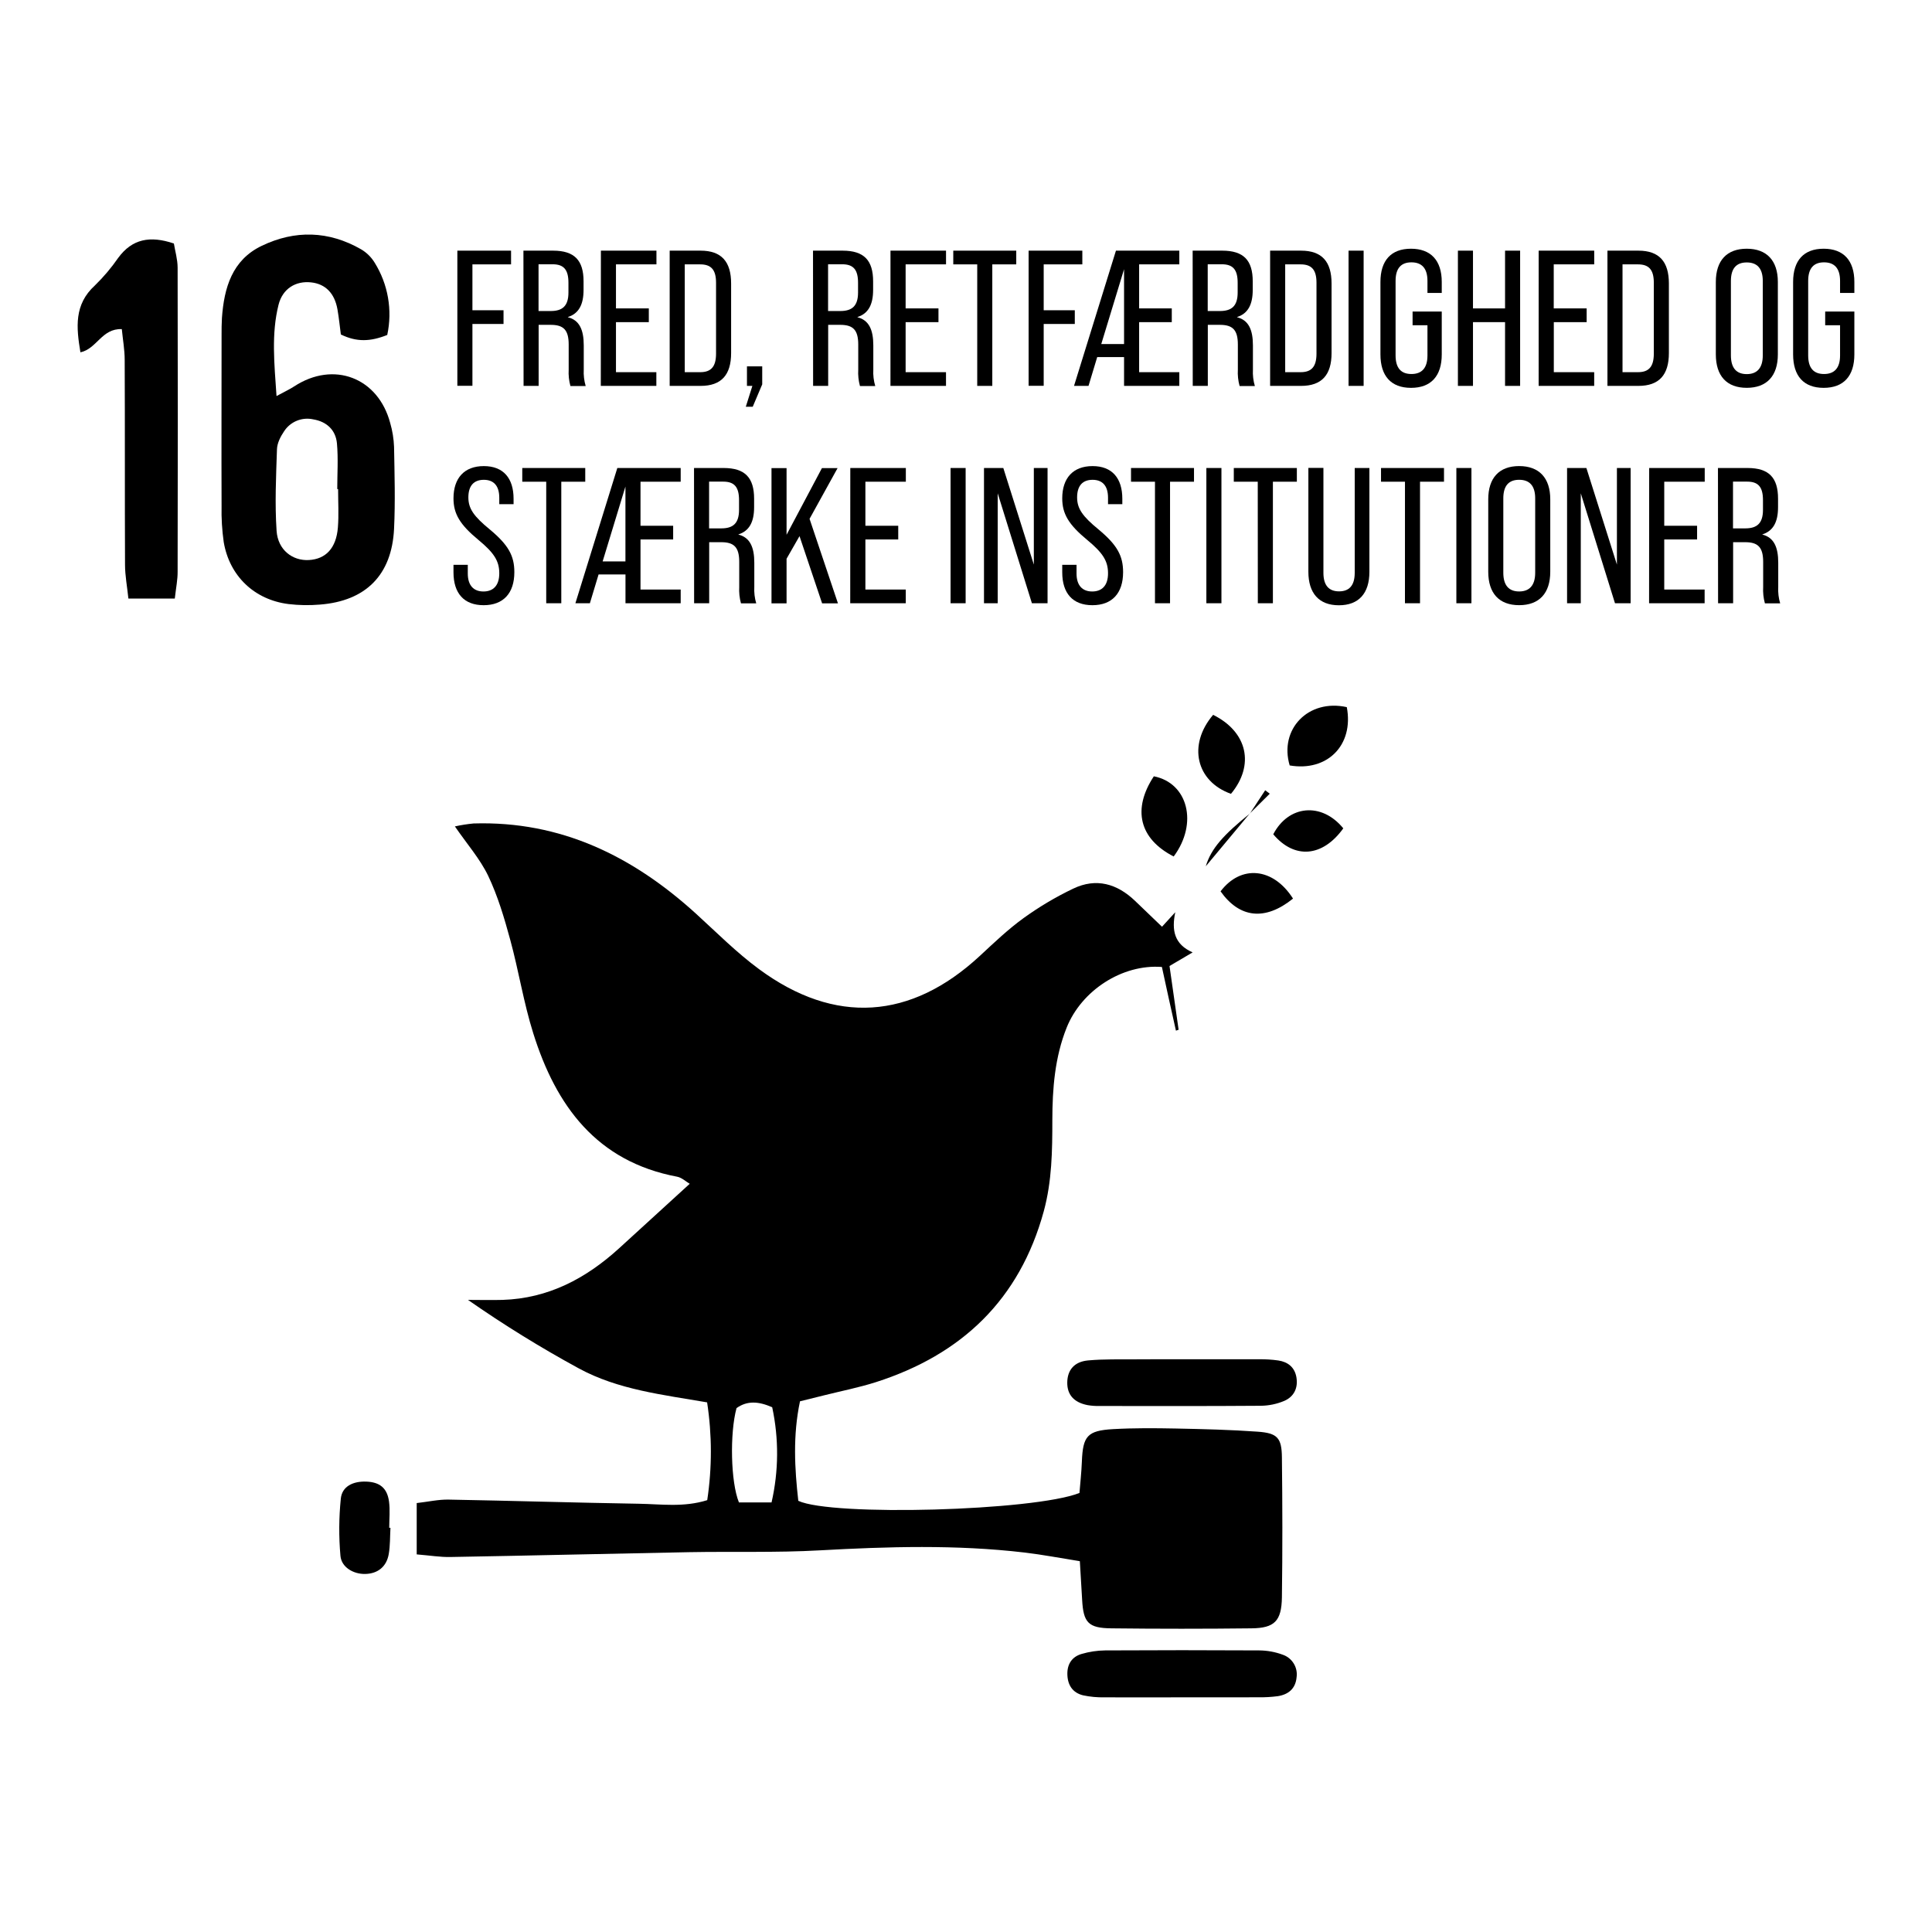
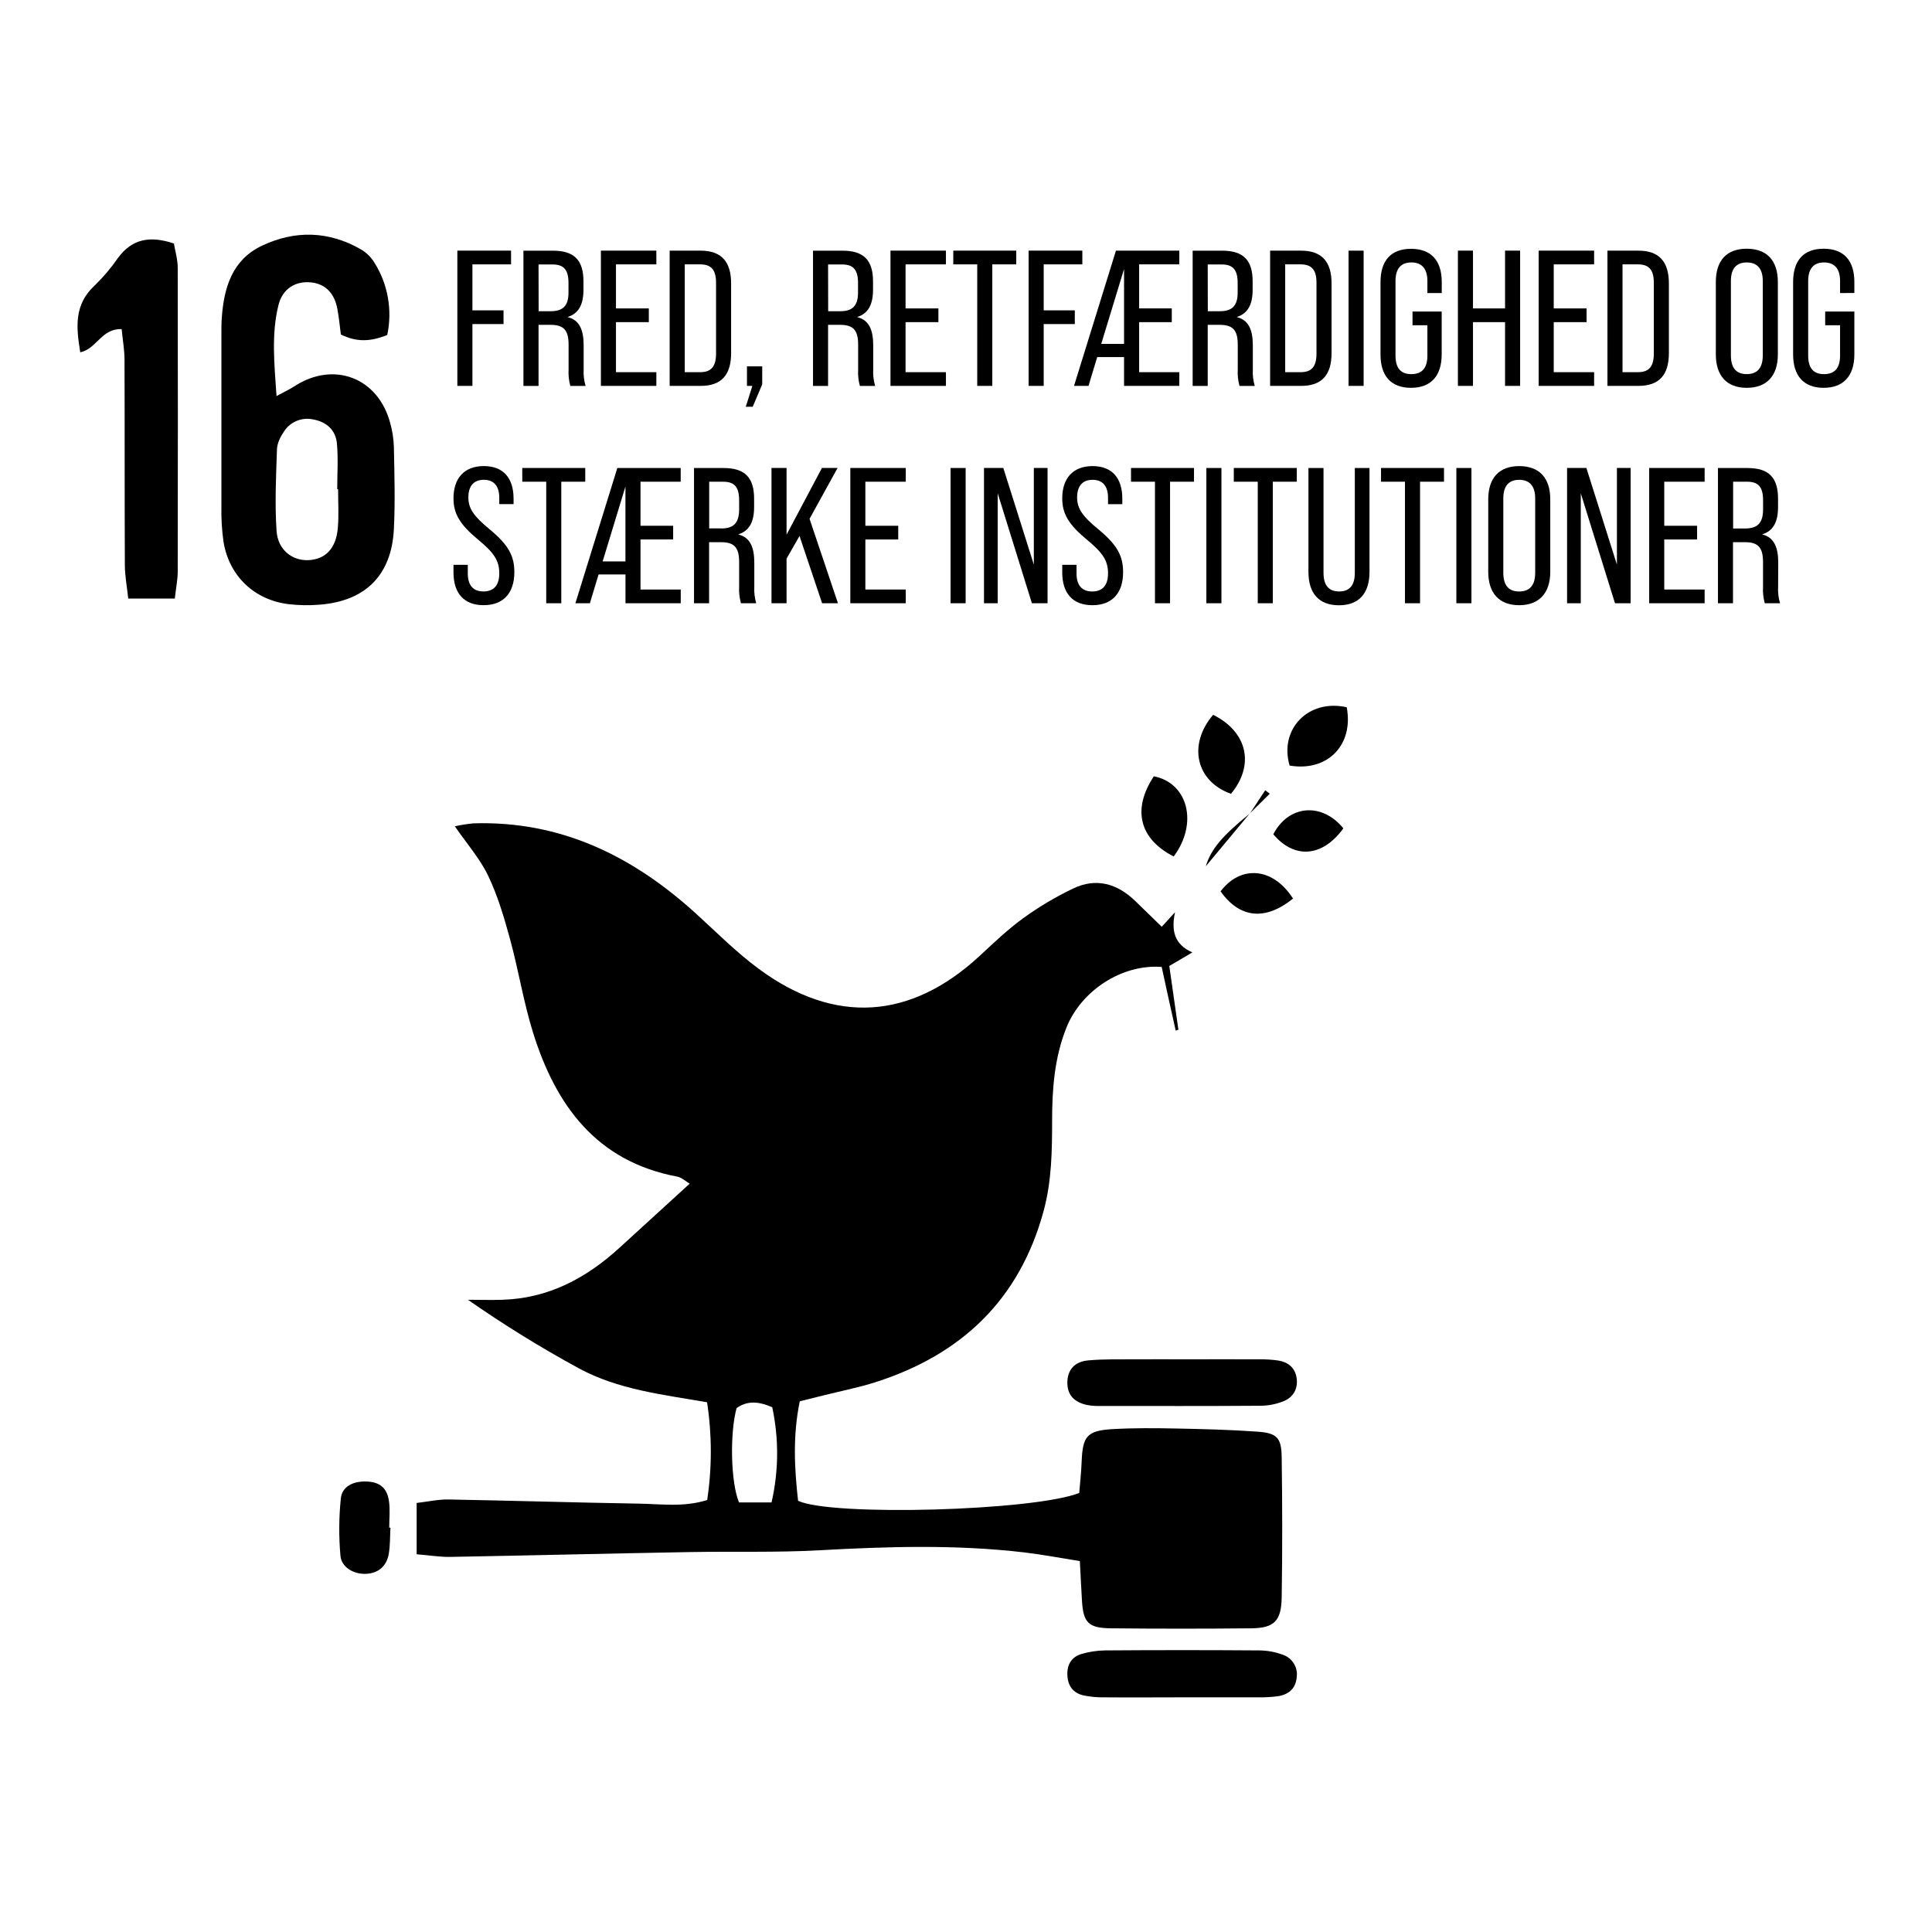
<svg xmlns="http://www.w3.org/2000/svg" id="Layer_1" data-name="Layer 1" width="800" height="800" viewBox="0 0 800 800">
-   <path d="M172.55,643.64V622.39c4.86-.56,9-1.51,13.12-1.44,26.3.47,52.59,1.29,78.89,1.72,9.18.15,18.51,1.57,28.29-1.49a134.71,134.71,0,0,0-.05-40.49c-18.42-3.18-36.84-5.22-53.1-14.05a488.41,488.41,0,0,1-45.92-28.38c4.78,0,9.56.13,14.33,0,18.95-.6,34.55-8.89,48.26-21.38,9.54-8.7,19.07-17.41,29.23-26.7-1.6-.93-3.28-2.56-5.21-2.93-33.35-6.29-50.17-29.36-59.58-59.39-4-12.69-6.05-26-9.56-38.81-2.45-9-5.12-18-9.1-26.38-3.36-7-8.73-13.12-13.79-20.47a63.45,63.45,0,0,1,7.75-1.22c36.13-1.11,65.88,13.55,92,37.28,8.61,7.84,16.88,16.19,26.22,23.06,31.41,23.14,62.88,20.95,91.42-5.52,5.85-5.43,11.67-11,18.12-15.66a133.07,133.07,0,0,1,20.53-12.18c9.49-4.55,18.16-2.07,25.62,5.09l11.14,10.69,5.49-6c-1.54,7.47-.46,13.23,7.19,16.63L484.27,400q1.89,13.17,3.77,26.39l-1.11.38c-1-4.49-2-9-3-13.46s-1.93-8.87-2.81-12.91c-16.48-1.26-33.33,9.8-39.44,25.12-4.91,12.28-5.91,25.24-5.93,38.29,0,12.68-.16,25.28-3.53,37.68-10,36.65-34,59.43-69.51,70.82-7,2.23-14.18,3.64-21.29,5.42-3.18.8-6.36,1.58-10.16,2.52-3,14.16-2.21,27.86-.7,41.21,13.88,6.5,97.53,4.2,116.42-3.25.31-3.93.82-8.44,1-13,.41-10.55,2.24-12.83,12.92-13.44,8.64-.49,17.32-.42,26-.25,11.31.23,22.64.5,33.91,1.31,8.1.58,9.92,2.52,10,10.65.23,19.32.27,38.65,0,58-.17,9.83-3.11,12.67-12.62,12.78q-29,.33-57.95,0c-9.6-.09-11.64-2.37-12.15-11.8-.27-4.92-.58-9.83-.95-16-8.08-1.29-15.49-2.72-23-3.6-28.21-3.31-56.45-2.46-84.75-.89-17.94,1-36,.42-54,.75-32.95.62-65.9,1.43-98.86,2C182.35,644.81,178.15,644.1,172.55,643.64Zm146.93-21.51a90.93,90.93,0,0,0,.27-39.42c-5.69-2.49-10.37-2.78-14.77.36-2.83,10.41-2.44,30.58,1,39.06Z" />
-   <path d="M160.35,138.7c-7,2.78-12.65,3-19.21-.2-.44-3.3-.79-6.86-1.4-10.37-1.18-6.72-5-10.56-10.9-11.2-6.32-.7-11.82,2.52-13.51,9.3-3,12-1.76,24.13-.83,37.77,3.55-1.93,5.52-2.82,7.31-4,16.33-10.69,34.78-3.69,39.78,15.22a41.08,41.08,0,0,1,1.58,9.82c.2,11.31.54,22.65,0,33.94-.93,19.13-11.71,29.9-30.75,31.37a64.31,64.31,0,0,1-12.94-.22c-14.13-1.77-24.45-11.58-26.84-25.66a91.58,91.58,0,0,1-.89-14.92c-.09-23.63,0-47.26,0-70.89,0-2.33,0-4.67.15-7,.89-12.49,4.21-24,16.48-29.87,13.76-6.62,27.72-6.25,41.12,1.43a16.31,16.31,0,0,1,5.62,5.52A40.49,40.49,0,0,1,160.35,138.7ZM140,202.52h-.35c0-6.32.44-12.67-.13-18.94-.51-5.51-4.25-9-9.76-9.92a11.43,11.43,0,0,0-12.17,5c-1.45,2.14-2.81,4.82-2.9,7.31-.38,11.28-.92,22.62-.16,33.86.54,7.91,6.61,12.45,13.38,12.07,7-.4,11.31-4.92,12-13.45C140.33,213.2,140,207.85,140,202.52Z" />
-   <path d="M72.38,247.85H53.17c-.53-5-1.38-9.48-1.4-13.94-.13-28.3,0-56.6-.14-84.91,0-4.16-.76-8.31-1.19-12.72-8.34-.33-10.3,8.15-17.14,9.61-1.71-10.3-2.68-19.79,6-27.7a77.23,77.23,0,0,0,9.65-11.42C54.73,98.9,62.14,97.5,72,100.83c.51,3.12,1.54,6.58,1.55,10q.15,62.94,0,125.87C73.58,240,72.91,243.19,72.38,247.85Z" />
-   <path d="M490.46,562.84c10.3,0,20.61,0,30.91,0a52.59,52.59,0,0,1,7.94.5c4,.6,6.78,2.82,7.5,6.93.77,4.45-1,8.09-5.07,9.83a25.75,25.75,0,0,1-9.62,2c-22.26.17-44.52.11-66.79.09a25.72,25.72,0,0,1-5-.36c-5.67-1.11-8.48-4.34-8.4-9.42s2.87-8.57,8.64-9.09c6.6-.6,13.27-.39,19.91-.45S483.82,562.84,490.46,562.84Z" />
-   <path d="M489.27,702.83c-10.63,0-21.26.07-31.89,0a38.79,38.79,0,0,1-8.89-.83c-4.43-1.08-6.47-4.36-6.52-8.86-.05-4.17,2-7.14,5.88-8.27a36.34,36.34,0,0,1,9.77-1.47q31.89-.18,63.78,0a28.66,28.66,0,0,1,9.67,1.75,8.6,8.6,0,0,1,5.81,9.45c-.44,4.66-3.41,7.07-7.78,7.75a55.37,55.37,0,0,1-8,.46C510.52,702.85,499.9,702.83,489.27,702.83Z" />
-   <path d="M161.68,632.61c-.21,3.64-.09,7.33-.71,10.9-.91,5.25-4.56,8.1-9.68,8.23-4.9.13-9.91-2.74-10.32-7.51a124.59,124.59,0,0,1,.16-23.73c.52-5,5-7.2,10.52-7s8.66,2.59,9.43,8.22c.49,3.57.09,7.27.09,10.92Z" />
-   <path d="M557.68,292.81c3,15.79-8.14,26.81-23.65,24.14C529.58,302,541.71,289.27,557.68,292.81Z" />
-   <path d="M486,354.65c-14.32-7.33-17.17-19.63-8.22-33.2C491.85,324.19,496.23,340.89,486,354.65Z" />
-   <path d="M502.33,296c14.33,7.11,17.23,20.87,7.39,32.71C495.34,323.61,491.68,308.49,502.33,296Z" />
-   <path d="M556.23,343c-8.63,12-20.28,12.8-29,2.46C533.51,333.39,547.24,332,556.23,343Z" />
-   <path d="M535.41,372.09c-11.57,9.33-22.13,8.1-30-3C513.81,358,527.18,359.14,535.41,372.09Z" />
-   <path d="M517.53,336.83,499.29,358.7c2.21-7.39,7.42-13.09,18.27-21.84Z" />
-   <path d="M517.56,336.86l6.33-9.63,1.89,1.43-8.25,8.17Z" />
-   <path d="M189.38,103.79h22.24v5.68h-16v19H208.5v5.68H195.62v25.6h-6.24Z" />
-   <path d="M216.74,103.79H229c8.88,0,12.64,4,12.64,12.72V120c0,6.16-2,9.84-6.48,11.28v.08c4.72,1.2,6.56,5.12,6.56,11.68v10a20.11,20.11,0,0,0,.8,6.8h-6.32a21.09,21.09,0,0,1-.72-6.8V142.67c0-6.08-2.16-8.16-7.44-8.16h-5v25.28h-6.24Zm11.28,25c4.88,0,7.36-2.08,7.36-7.68v-4c0-5.44-1.92-7.68-6.56-7.68H223v19.36Z" />
-   <path d="M248.82,103.79h23v5.68H255.06v18.24h13.6v5.68h-13.6v20.72h16.72v5.68h-23Z" />
-   <path d="M277.3,103.79h12.8c8.64,0,12.64,4.56,12.64,13.6v28.8c0,9-4,13.6-12.64,13.6H277.3Zm12.64,50.32c4.4,0,6.56-2.16,6.56-7.68V117.07c0-5.52-2.16-7.6-6.56-7.6h-6.4v44.64Z" />
-   <path d="M311.54,159.79H309.3v-8.08h6.32v7.44l-3.93,9.28h-2.87Z" />
-   <path d="M336.65,103.79H348.9c8.87,0,12.64,4,12.64,12.72V120c0,6.16-2,9.84-6.48,11.28v.08c4.71,1.2,6.56,5.12,6.56,11.68v10a20.11,20.11,0,0,0,.8,6.8h-6.33a21.17,21.17,0,0,1-.71-6.8V142.67c0-6.08-2.17-8.16-7.45-8.16h-5v25.28h-6.24Zm11.28,25c4.89,0,7.37-2.08,7.37-7.68v-4c0-5.44-1.92-7.68-6.56-7.68h-5.85v19.36Z" />
-   <path d="M368.73,103.79h23v5.68H375v18.24h13.6v5.68H375v20.72h16.72v5.68h-23Z" />
-   <path d="M404.65,109.47h-9.92v-5.68h26.08v5.68h-9.92v50.32h-6.24Z" />
-   <path d="M425.93,103.79h22.24v5.68h-16v19h12.88v5.68H432.17v25.6h-6.24Z" />
-   <path d="M471.69,109.47v18.24h13.52v5.68H471.69v20.72h16.64v5.68H465.45V147.87H454.33l-3.6,11.92h-6l17.36-56h26.24v5.68Zm-6.24,33v-31l-9.44,31Z" />
-   <path d="M493.85,103.79h12.24c8.88,0,12.64,4,12.64,12.72V120c0,6.16-2,9.84-6.48,11.28v.08c4.72,1.2,6.56,5.12,6.56,11.68v10a20.11,20.11,0,0,0,.8,6.8h-6.32a21.09,21.09,0,0,1-.72-6.8V142.67c0-6.08-2.16-8.16-7.44-8.16h-5v25.28h-6.24Zm11.28,25c4.88,0,7.36-2.08,7.36-7.68v-4c0-5.44-1.92-7.68-6.56-7.68h-5.84v19.36Z" />
-   <path d="M525.93,103.79h12.8c8.64,0,12.64,4.56,12.64,13.6v28.8c0,9-4,13.6-12.64,13.6h-12.8Zm12.64,50.32c4.4,0,6.56-2.16,6.56-7.68V117.07c0-5.52-2.16-7.6-6.56-7.6h-6.4v44.64Z" />
-   <path d="M558.41,103.79h6.24v56h-6.24Z" />
-   <path d="M571.61,146.75v-30c0-8.88,4.4-13.76,12.64-13.76S597,107.87,597,116.75v4.56h-5.92v-5c0-5.28-2.4-7.68-6.64-7.68s-6.56,2.4-6.56,7.68v30.88c0,5.36,2.4,7.68,6.56,7.68s6.64-2.32,6.64-7.68V134.67h-6.16V129H597v17.76c0,8.88-4.4,13.84-12.72,13.84S571.61,155.63,571.61,146.75Z" />
-   <path d="M603.69,103.79h6.24v23.92h13.28V103.79h6.24v56h-6.24v-26.4H609.93v26.4h-6.24Z" />
-   <path d="M637.13,103.79h23v5.68H643.37v18.24H657v5.68h-13.6v20.72h16.72v5.68h-23Z" />
-   <path d="M665.61,103.79h12.8c8.64,0,12.64,4.56,12.64,13.6v28.8c0,9-4,13.6-12.64,13.6h-12.8Zm12.64,50.32c4.4,0,6.56-2.16,6.56-7.68V117.07c0-5.52-2.16-7.6-6.56-7.6h-6.4v44.64Z" />
-   <path d="M710.49,146.75v-30c0-8.88,4.56-13.76,12.8-13.76s12.88,4.88,12.88,13.76v30c0,8.88-4.56,13.84-12.88,13.84S710.49,155.63,710.49,146.75Zm19.44.4v-30.8c0-5.28-2.4-7.68-6.64-7.68s-6.56,2.4-6.56,7.68v30.8c0,5.36,2.4,7.76,6.56,7.76S729.93,152.51,729.93,147.15Z" />
-   <path d="M742.49,146.75v-30c0-8.88,4.4-13.76,12.64-13.76s12.72,4.88,12.72,13.76v4.56h-5.92v-5c0-5.28-2.4-7.68-6.64-7.68s-6.56,2.4-6.56,7.68v30.88c0,5.36,2.4,7.68,6.56,7.68s6.64-2.32,6.64-7.68V134.67h-6.16V129h12.08v17.76c0,8.88-4.4,13.84-12.72,13.84S742.49,155.63,742.49,146.75Z" />
-   <path d="M187.78,237v-3.12h5.92v3.6c0,5,2.48,7.44,6.48,7.44s6.56-2.4,6.56-7.52-2.16-8.48-8.64-13.84c-7.76-6.4-10.32-10.88-10.32-17.2,0-8.4,4.48-13.36,12.56-13.36s12.32,5,12.32,13.52v2.24h-5.92v-2.64c0-5-2.32-7.44-6.4-7.44s-6.4,2.4-6.4,7.28c0,4.64,2.24,7.84,8.88,13.28,7.68,6.4,10.16,10.88,10.16,17.68,0,8.72-4.56,13.68-12.72,13.68S187.78,245.63,187.78,237Z" />
-   <path d="M226.18,199.47h-9.92v-5.68h26.08v5.68h-9.92v50.32h-6.24Z" />
-   <path d="M265.22,199.47v18.24h13.52v5.68H265.22v20.72h16.64v5.68H259V237.87H247.86l-3.6,11.92h-6l17.36-56h26.24v5.68Zm-6.24,33v-31l-9.44,31Z" />
-   <path d="M287.38,193.79h12.24c8.88,0,12.64,4,12.64,12.72V210c0,6.16-2,9.84-6.48,11.28v.08c4.72,1.2,6.56,5.12,6.56,11.68v10a20.11,20.11,0,0,0,.8,6.8h-6.32a21.09,21.09,0,0,1-.72-6.8V232.67c0-6.08-2.16-8.16-7.44-8.16h-5v25.28h-6.24Zm11.28,25c4.88,0,7.36-2.08,7.36-7.68v-4c0-5.44-1.92-7.68-6.56-7.68h-5.84v19.36Z" />
-   <path d="M331.06,222l-5.36,9.36v18.48h-6.24v-56h6.24v27.6l14.64-27.6h6.48l-11.6,21,11.76,35h-6.56Z" />
-   <path d="M352.09,193.79h23v5.68H358.34v18.24h13.6v5.68h-13.6v20.72h16.72v5.68h-23Z" />
-   <path d="M393.61,193.79h6.24v56h-6.24Z" />
-   <path d="M407.45,193.79h8l12.64,40v-40h5.68v56h-6.48l-14.16-45.52v45.52h-5.68Z" />
-   <path d="M439.85,237v-3.12h5.92v3.6c0,5,2.48,7.44,6.48,7.44s6.56-2.4,6.56-7.52-2.16-8.48-8.64-13.84c-7.76-6.4-10.32-10.88-10.32-17.2,0-8.4,4.48-13.36,12.56-13.36s12.32,5,12.32,13.52v2.24h-5.92v-2.64c0-5-2.32-7.44-6.4-7.44s-6.4,2.4-6.4,7.28c0,4.64,2.24,7.84,8.88,13.28,7.68,6.4,10.16,10.88,10.16,17.68,0,8.72-4.56,13.68-12.72,13.68S439.85,245.63,439.85,237Z" />
-   <path d="M478.25,199.47h-9.92v-5.68h26.08v5.68h-9.92v50.32h-6.24Z" />
-   <path d="M499.53,193.79h6.24v56h-6.24Z" />
-   <path d="M520.81,199.47h-9.92v-5.68H537v5.68h-9.92v50.32h-6.24Z" />
-   <path d="M541.77,236.75v-43H548v43.44c0,5.28,2.32,7.68,6.48,7.68s6.48-2.4,6.48-7.68V193.79h6.08v43c0,8.88-4.4,13.84-12.64,13.84S541.77,245.63,541.77,236.75Z" />
-   <path d="M581.77,199.47h-9.92v-5.68h26.08v5.68H588v50.32h-6.24Z" />
-   <path d="M603.05,193.79h6.24v56h-6.24Z" />
-   <path d="M616.25,236.75v-30c0-8.88,4.56-13.76,12.8-13.76s12.88,4.88,12.88,13.76v30c0,8.88-4.56,13.84-12.88,13.84S616.25,245.63,616.25,236.75Zm19.44.4v-30.8c0-5.28-2.4-7.68-6.64-7.68s-6.56,2.4-6.56,7.68v30.8c0,5.36,2.4,7.76,6.56,7.76S635.69,242.51,635.69,237.15Z" />
-   <path d="M648.89,193.79h8l12.64,40v-40h5.68v56h-6.48l-14.16-45.52v45.52h-5.68Z" />
-   <path d="M682.89,193.79h23v5.68H689.13v18.24h13.6v5.68h-13.6v20.72h16.72v5.68h-23Z" />
-   <path d="M711.37,193.79h12.24c8.88,0,12.64,4,12.64,12.72V210c0,6.16-2,9.84-6.48,11.28v.08c4.72,1.2,6.56,5.12,6.56,11.68v10a20.11,20.11,0,0,0,.8,6.8h-6.32a21.09,21.09,0,0,1-.72-6.8V232.67c0-6.08-2.17-8.16-7.44-8.16h-5v25.28h-6.23Zm11.28,25c4.88,0,7.36-2.08,7.36-7.68v-4c0-5.44-1.92-7.68-6.56-7.68H717.6v19.36Z" />
+   <path d="M448,662.45c.51,9.43,2.55,11.71,12.15,11.8q29,.29,57.95,0c9.51-.11,12.45-3,12.62-12.78.31-19.33.27-38.66,0-58-.1-8.13-1.92-10.07-10-10.65-11.27-.81-22.6-1.08-33.91-1.31-8.65-.17-17.33-.24-26,.25-10.68.61-12.51,2.89-12.92,13.44-.18,4.53-.69,9-1,13-18.89,7.45-102.54,9.75-116.42,3.25-1.51-13.35-2.25-27,.7-41.21,3.8-.94,7-1.72,10.16-2.52,7.11-1.78,14.33-3.19,21.29-5.42,35.54-11.39,59.55-34.17,69.51-70.82,3.37-12.4,3.52-25,3.53-37.68,0-13,1-26,5.93-38.29,6.11-15.32,23-26.38,39.44-25.12.88,4,1.83,8.48,2.81,12.91s2,9,3,13.46l1.11-.38q-1.89-13.2-3.77-26.39l9.55-5.61c-7.65-3.4-8.73-9.16-7.19-16.63l-5.49,6L470,373c-7.46-7.16-16.13-9.64-25.62-5.09a133.07,133.07,0,0,0-20.53,12.18c-6.45,4.66-12.27,10.23-18.12,15.66-28.54,26.47-60,28.66-91.42,5.52-9.34-6.87-17.61-15.22-26.22-23.06-26.1-23.73-55.85-38.39-92-37.28a63.45,63.45,0,0,0-7.75,1.22c5.06,7.35,10.43,13.43,13.79,20.47,4,8.35,6.65,17.41,9.1,26.38,3.51,12.85,5.58,26.12,9.56,38.81,9.42,30,26.23,53.1,59.58,59.39,1.93.37,3.61,2,5.21,2.93-10.16,9.29-19.69,18-29.23,26.7-13.71,12.49-29.31,20.78-48.26,21.38-4.77.16-9.55,0-14.33,0a488.41,488.41,0,0,0,45.92,28.38c16.26,8.83,34.68,10.87,53.1,14.05a134.71,134.71,0,0,1,.05,40.49c-9.78,3.06-19.11,1.64-28.29,1.49-26.3-.43-52.59-1.25-78.89-1.72-4.12-.07-8.26.88-13.12,1.44v21.25c5.6.46,9.8,1.17,14,1.09,33-.6,65.91-1.41,98.86-2,18-.33,36,.25,54-.75,28.3-1.57,56.54-2.42,84.75.89,7.47.88,14.88,2.31,23,3.6C447.43,652.62,447.74,657.53,448,662.45ZM319.48,622.13H306c-3.45-8.48-3.84-28.65-1-39.06,4.4-3.14,9.08-2.85,14.77-.36A90.93,90.93,0,0,1,319.48,622.13Z" />
+   <path d="M161.59,175.23c-5-18.91-23.45-25.91-39.78-15.22-1.79,1.17-3.76,2.06-7.31,4-.93-13.64-2.17-25.78.83-37.77,1.69-6.78,7.19-10,13.51-9.3,5.9.64,9.72,4.48,10.9,11.2.61,3.51,1,7.07,1.4,10.37,6.56,3.22,12.23,3,19.21.2a40.49,40.49,0,0,0-5.3-29.94,16.31,16.31,0,0,0-5.62-5.52c-13.4-7.68-27.36-8-41.12-1.43-12.27,5.9-15.59,17.38-16.48,29.87-.17,2.32-.15,4.66-.15,7,0,23.63,0,47.26,0,70.89a91.58,91.58,0,0,0,.89,14.92c2.39,14.08,12.71,23.89,26.84,25.66a64.31,64.31,0,0,0,12.94.22c19-1.47,29.82-12.24,30.75-31.37.56-11.29.22-22.63,0-33.94A41.08,41.08,0,0,0,161.59,175.23ZM139.9,218.49c-.7,8.53-5,13-12,13.45-6.77.38-12.84-4.16-13.38-12.07-.76-11.24-.22-22.58.17-33.86.08-2.49,1.44-5.17,2.89-7.31a11.43,11.43,0,0,1,12.17-5c5.51,1,9.25,4.41,9.76,9.92.57,6.27.13,12.62.13,18.94H140C140,207.85,140.33,213.2,139.9,218.49Z" />
+   <path d="M72,100.83c-9.9-3.33-17.31-1.93-23.12,5.94a77.23,77.23,0,0,1-9.65,11.42c-8.65,7.91-7.68,17.4-6,27.7,6.84-1.46,8.8-9.94,17.14-9.61.43,4.41,1.18,8.56,1.19,12.72.11,28.31,0,56.61.14,84.91,0,4.46.87,8.91,1.4,13.94H72.38c.53-4.66,1.2-7.88,1.21-11.1q.12-62.94,0-125.87C73.58,107.41,72.55,104,72,100.83Z" />
+   <path d="M529.31,563.36a52.59,52.59,0,0,0-7.94-.5c-10.3-.05-20.61,0-30.91,0-6.64,0-13.29-.05-19.94,0s-13.31-.15-19.91.45c-5.77.52-8.56,4-8.64,9.09s2.73,8.31,8.4,9.42a25.72,25.72,0,0,0,5,.36c22.27,0,44.53.08,66.79-.09a25.75,25.75,0,0,0,9.62-2c4-1.74,5.84-5.38,5.07-9.83C536.09,566.18,533.27,564,529.31,563.36Z" />
+   <path d="M531.07,685.15a28.66,28.66,0,0,0-9.67-1.75q-31.89-.23-63.78,0a36.34,36.34,0,0,0-9.77,1.47c-3.9,1.13-5.93,4.1-5.88,8.27,0,4.5,2.09,7.78,6.52,8.86a38.79,38.79,0,0,0,8.89.83c10.63.1,21.26,0,31.89,0s21.25,0,31.88,0a55.37,55.37,0,0,0,8-.46c4.37-.68,7.34-3.09,7.78-7.75A8.6,8.6,0,0,0,531.07,685.15Z" />
+   <path d="M161.08,621.68c-.77-5.63-3.89-8.06-9.43-8.22s-10,2.09-10.52,7a124.59,124.59,0,0,0-.16,23.73c.41,4.77,5.42,7.64,10.32,7.51,5.12-.13,8.77-3,9.68-8.23.62-3.57.5-7.26.71-10.9h-.51C161.17,629,161.57,625.25,161.08,621.68Z" />
+   <path d="M534,317c15.51,2.67,26.62-8.35,23.65-24.14C541.71,289.27,529.58,302,534,317Z" />
+   <path d="M486,354.65c10.26-13.76,5.88-30.46-8.22-33.2C468.8,335,471.65,347.32,486,354.65Z" />
+   <path d="M509.72,328.7c9.84-11.84,6.94-25.6-7.39-32.71C491.68,308.49,495.34,323.61,509.72,328.7Z" />
+   <path d="M527.25,345.45c8.7,10.34,20.35,9.54,29-2.46C547.24,332,533.51,333.39,527.25,345.45Z" />
+   <path d="M535.41,372.09c-8.23-12.95-21.6-14.06-30-3C513.28,380.19,523.84,381.42,535.41,372.09Z" />
+   <path d="M499.29,358.7,517.37,337C506.65,345.68,501.49,351.36,499.29,358.7Z" />
+   <path d="M517.69,336.66l-.16.17h0l-.16.19.19-.16Z" />
+   <path d="M523.89,327.23q-3.09,4.72-6.2,9.43l8.09-8Z" />
+   <polygon points="195.62 134.19 208.5 134.19 208.5 128.51 195.62 128.51 195.62 109.47 211.62 109.47 211.62 103.78 189.38 103.78 189.38 159.79 195.62 159.79 195.62 134.19" />
+   <path d="M223,134.51h5c5.28,0,7.44,2.08,7.44,8.16V153a21.09,21.09,0,0,0,.72,6.8h6.32a20.11,20.11,0,0,1-.8-6.8V143c0-6.56-1.84-10.48-6.56-11.68v-.08c4.48-1.44,6.48-5.12,6.48-11.28v-3.44c0-8.72-3.76-12.72-12.64-12.72H216.74v56H223Zm0-25h5.84c4.64,0,6.56,2.24,6.56,7.68v4c0,5.6-2.48,7.68-7.36,7.68h-5Z" />
+   <polygon points="271.78 154.11 255.06 154.11 255.06 133.39 268.66 133.39 268.66 127.71 255.06 127.71 255.06 109.47 271.78 109.47 271.78 103.78 248.82 103.78 248.82 159.79 271.78 159.79 271.78 154.11" />
+   <path d="M302.74,146.19v-28.8c0-9-4-13.6-12.64-13.6H277.29v56H290.1C298.74,159.79,302.74,155.23,302.74,146.19Zm-19.2,7.92V109.47h6.4c4.39,0,6.56,2.08,6.56,7.6v29.36c0,5.52-2.17,7.68-6.56,7.68Z" />
+   <polygon points="311.69 168.43 315.62 159.15 315.62 151.71 309.3 151.71 309.3 159.79 311.54 159.79 308.81 168.43 311.69 168.43" />
+   <path d="M342.89,134.51h5c5.28,0,7.45,2.08,7.45,8.16V153a21.17,21.17,0,0,0,.71,6.8h6.33a20.11,20.11,0,0,1-.8-6.8V143c0-6.56-1.85-10.48-6.56-11.68v-.08c4.48-1.44,6.48-5.12,6.48-11.28v-3.44c0-8.72-3.77-12.72-12.64-12.72H336.65v56h6.24Zm0-25h5.85c4.64,0,6.55,2.24,6.55,7.68v4c0,5.6-2.47,7.68-7.36,7.68h-5Z" />
+   <polygon points="391.69 154.11 374.97 154.11 374.97 133.39 388.57 133.39 388.57 127.71 374.97 127.71 374.97 109.47 391.69 109.47 391.69 103.78 368.73 103.78 368.73 159.79 391.69 159.79 391.69 154.11" />
+   <polygon points="404.65 159.79 410.89 159.79 410.89 109.47 420.81 109.47 420.81 103.78 394.73 103.78 394.73 109.47 404.65 109.47 404.65 159.79" />
+   <polygon points="432.17 134.19 445.05 134.19 445.05 128.51 432.17 128.51 432.17 109.47 448.17 109.47 448.17 103.78 425.93 103.78 425.93 159.79 432.17 159.79 432.17 134.19" />
+   <path d="M450.73,159.79l3.6-11.92h11.12v11.92h22.88v-5.68H471.69V133.39h13.52v-5.68H471.69V109.47h16.64v-5.68H462.09l-17.36,56Zm14.72-48.4v31H456Z" />
+   <path d="M500.09,134.51h5c5.28,0,7.44,2.08,7.44,8.16V153a21.09,21.09,0,0,0,.72,6.8h6.32a20.11,20.11,0,0,1-.8-6.8V143c0-6.56-1.84-10.48-6.56-11.68v-.08c4.48-1.44,6.48-5.12,6.48-11.28v-3.44c0-8.72-3.76-12.72-12.64-12.72H493.85v56h6.24Zm0-25h5.84c4.64,0,6.56,2.24,6.56,7.68v4c0,5.6-2.48,7.68-7.36,7.68h-5Z" />
+   <path d="M551.37,146.19v-28.8c0-9-4-13.6-12.64-13.6h-12.8v56h12.8C547.37,159.79,551.37,155.23,551.37,146.19Zm-19.2,7.92V109.47h6.4c4.4,0,6.56,2.08,6.56,7.6v29.36c0,5.52-2.16,7.68-6.56,7.68Z" />
+   <rect x="558.41" y="103.79" width="6.24" height="56" />
+   <path d="M584.25,160.59c8.32,0,12.72-5,12.72-13.84V129H584.89v5.68h6.16v12.56c0,5.36-2.4,7.68-6.64,7.68s-6.56-2.32-6.56-7.68V116.35c0-5.28,2.4-7.68,6.56-7.68s6.64,2.4,6.64,7.68v5H597v-4.56c0-8.88-4.4-13.76-12.72-13.76s-12.64,4.88-12.64,13.76v30C571.61,155.63,576,160.59,584.25,160.59Z" />
+   <polygon points="623.21 159.79 629.45 159.79 629.45 103.78 623.21 103.78 623.21 127.71 609.93 127.71 609.93 103.78 603.69 103.78 603.69 159.79 609.93 159.79 609.93 133.39 623.21 133.39 623.21 159.79" />
+   <polygon points="660.09 154.11 643.37 154.11 643.37 133.39 656.97 133.39 656.97 127.71 643.37 127.71 643.37 109.47 660.09 109.47 660.09 103.78 637.13 103.78 637.13 159.79 660.09 159.79 660.09 154.11" />
+   <path d="M691.05,146.19v-28.8c0-9-4-13.6-12.64-13.6h-12.8v56h12.8C687.05,159.79,691.05,155.23,691.05,146.19Zm-6.24.24c0,5.52-2.16,7.68-6.56,7.68h-6.4V109.47h6.4c4.4,0,6.56,2.08,6.56,7.6Z" />
+   <path d="M723.29,160.59c8.32,0,12.88-5,12.88-13.84v-30c0-8.88-4.56-13.76-12.88-13.76s-12.8,4.88-12.8,13.76v30C710.49,155.63,715.05,160.59,723.29,160.59Zm-6.56-44.24c0-5.28,2.4-7.68,6.56-7.68s6.64,2.4,6.64,7.68v30.8c0,5.36-2.4,7.76-6.64,7.76s-6.56-2.4-6.56-7.76Z" />
+   <path d="M767.85,121.31v-4.56c0-8.88-4.4-13.76-12.72-13.76s-12.64,4.88-12.64,13.76v30c0,8.88,4.4,13.84,12.64,13.84s12.72-5,12.72-13.84V129H755.77v5.68h6.16v12.56c0,5.36-2.4,7.68-6.64,7.68s-6.56-2.32-6.56-7.68V116.35c0-5.28,2.4-7.68,6.56-7.68s6.64,2.4,6.64,7.68v5Z" />
+   <path d="M200.26,250.59c8.16,0,12.72-5,12.72-13.68,0-6.8-2.48-11.28-10.16-17.68-6.64-5.44-8.88-8.64-8.88-13.28,0-4.88,2.4-7.28,6.4-7.28s6.4,2.4,6.4,7.44v2.64h5.92v-2.24c0-8.56-4.24-13.52-12.32-13.52s-12.56,5-12.56,13.36c0,6.32,2.56,10.8,10.32,17.2,6.48,5.36,8.64,8.64,8.64,13.84s-2.48,7.52-6.56,7.52-6.48-2.4-6.48-7.44v-3.6h-5.92V237C187.78,245.63,192.1,250.59,200.26,250.59Z" />
+   <polygon points="226.18 249.79 232.42 249.79 232.42 199.47 242.34 199.47 242.34 193.78 216.26 193.78 216.26 199.47 226.18 199.47 226.18 249.79" />
+   <path d="M281.86,199.47v-5.68H255.62l-17.36,56h6l3.6-11.92H259v11.92h22.88v-5.68H265.22V223.39h13.52v-5.68H265.22V199.47Zm-22.88,33h-9.44l9.44-31Z" />
+   <path d="M306.82,249.79h6.32a20.11,20.11,0,0,1-.8-6.8V233c0-6.56-1.84-10.48-6.56-11.68v-.08c4.48-1.44,6.48-5.12,6.48-11.28v-3.44c0-8.72-3.76-12.72-12.64-12.72H287.38v56h6.24V224.51h5c5.28,0,7.44,2.08,7.44,8.16V243A21.09,21.09,0,0,0,306.82,249.79Zm-8.16-31h-5V199.47h5.84c4.64,0,6.56,2.24,6.56,7.68v4C306,216.75,303.54,218.83,298.66,218.83Z" />
+   <polygon points="325.7 231.31 331.06 221.94 340.42 249.79 346.98 249.79 335.22 214.83 346.82 193.78 340.34 193.78 325.7 221.39 325.7 193.78 319.46 193.78 319.46 249.79 325.7 249.79 325.7 231.31" />
+   <polygon points="375.06 199.47 375.06 193.78 352.1 193.78 352.1 249.79 375.06 249.79 375.06 244.11 358.33 244.11 358.33 223.39 371.94 223.39 371.94 217.71 358.33 217.71 358.33 199.47 375.06 199.47" />
+   <rect x="393.61" y="193.79" width="6.24" height="56" />
+   <polygon points="428.09 233.79 415.45 193.78 407.45 193.78 407.45 249.79 413.13 249.79 413.13 204.27 427.29 249.79 433.77 249.79 433.77 193.78 428.09 193.78 428.09 233.79" />
+   <path d="M439.85,233.87V237c0,8.64,4.32,13.6,12.48,13.6s12.72-5,12.72-13.68c0-6.8-2.48-11.28-10.16-17.68-6.64-5.44-8.88-8.64-8.88-13.28,0-4.88,2.4-7.28,6.4-7.28s6.4,2.4,6.4,7.44v2.64h5.92v-2.24c0-8.56-4.24-13.52-12.32-13.52s-12.56,5-12.56,13.36c0,6.32,2.56,10.8,10.32,17.2,6.48,5.36,8.64,8.64,8.64,13.84s-2.48,7.52-6.56,7.52-6.48-2.4-6.48-7.44v-3.6Z" />
+   <polygon points="494.41 193.78 468.33 193.78 468.33 199.47 478.25 199.47 478.25 249.79 484.49 249.79 484.49 199.47 494.41 199.47 494.41 193.78" />
+   <rect x="499.53" y="193.79" width="6.24" height="56" />
+   <polygon points="536.97 193.78 510.89 193.78 510.89 199.47 520.81 199.47 520.81 249.79 527.05 249.79 527.05 199.47 536.97 199.47 536.97 193.78" />
+   <path d="M561,237.23c0,5.28-2.32,7.68-6.48,7.68s-6.48-2.4-6.48-7.68V193.79h-6.24v43c0,8.88,4.32,13.84,12.64,13.84s12.64-5,12.64-13.84v-43H561Z" />
+   <polygon points="571.85 199.47 581.77 199.47 581.77 249.79 588.01 249.79 588.01 199.47 597.93 199.47 597.93 193.78 571.85 193.78 571.85 199.47" />
+   <rect x="603.05" y="193.79" width="6.24" height="56" />
+   <path d="M629.05,193c-8.24,0-12.8,4.88-12.8,13.76v30c0,8.88,4.56,13.84,12.8,13.84s12.88-5,12.88-13.84v-30C641.93,197.87,637.37,193,629.05,193Zm6.64,44.16c0,5.36-2.4,7.76-6.64,7.76s-6.56-2.4-6.56-7.76v-30.8c0-5.28,2.4-7.68,6.56-7.68s6.64,2.4,6.64,7.68Z" />
+   <polygon points="669.53 233.79 656.89 193.78 648.89 193.78 648.89 249.79 654.57 249.79 654.57 204.27 668.73 249.79 675.21 249.79 675.21 193.78 669.53 193.78 669.53 233.79" />
+   <polygon points="682.89 249.79 705.85 249.79 705.85 244.11 689.13 244.11 689.13 223.39 702.73 223.39 702.73 217.71 689.13 217.71 689.13 199.47 705.85 199.47 705.85 193.78 682.89 193.78 682.89 249.79" />
+   <path d="M736.33,233c0-6.56-1.84-10.48-6.56-11.68v-.08c4.48-1.44,6.48-5.12,6.48-11.28v-3.44c0-8.72-3.76-12.72-12.64-12.72H711.37v56h6.23V224.51h5c5.27,0,7.43,2.08,7.43,8.16V243a21,21,0,0,0,.73,6.8h6.32a20.11,20.11,0,0,1-.8-6.8Zm-13.68-14.16h-5V199.47h5.85c4.63,0,6.55,2.24,6.55,7.68v4C730,216.75,727.53,218.83,722.65,218.83Z" />
</svg>
